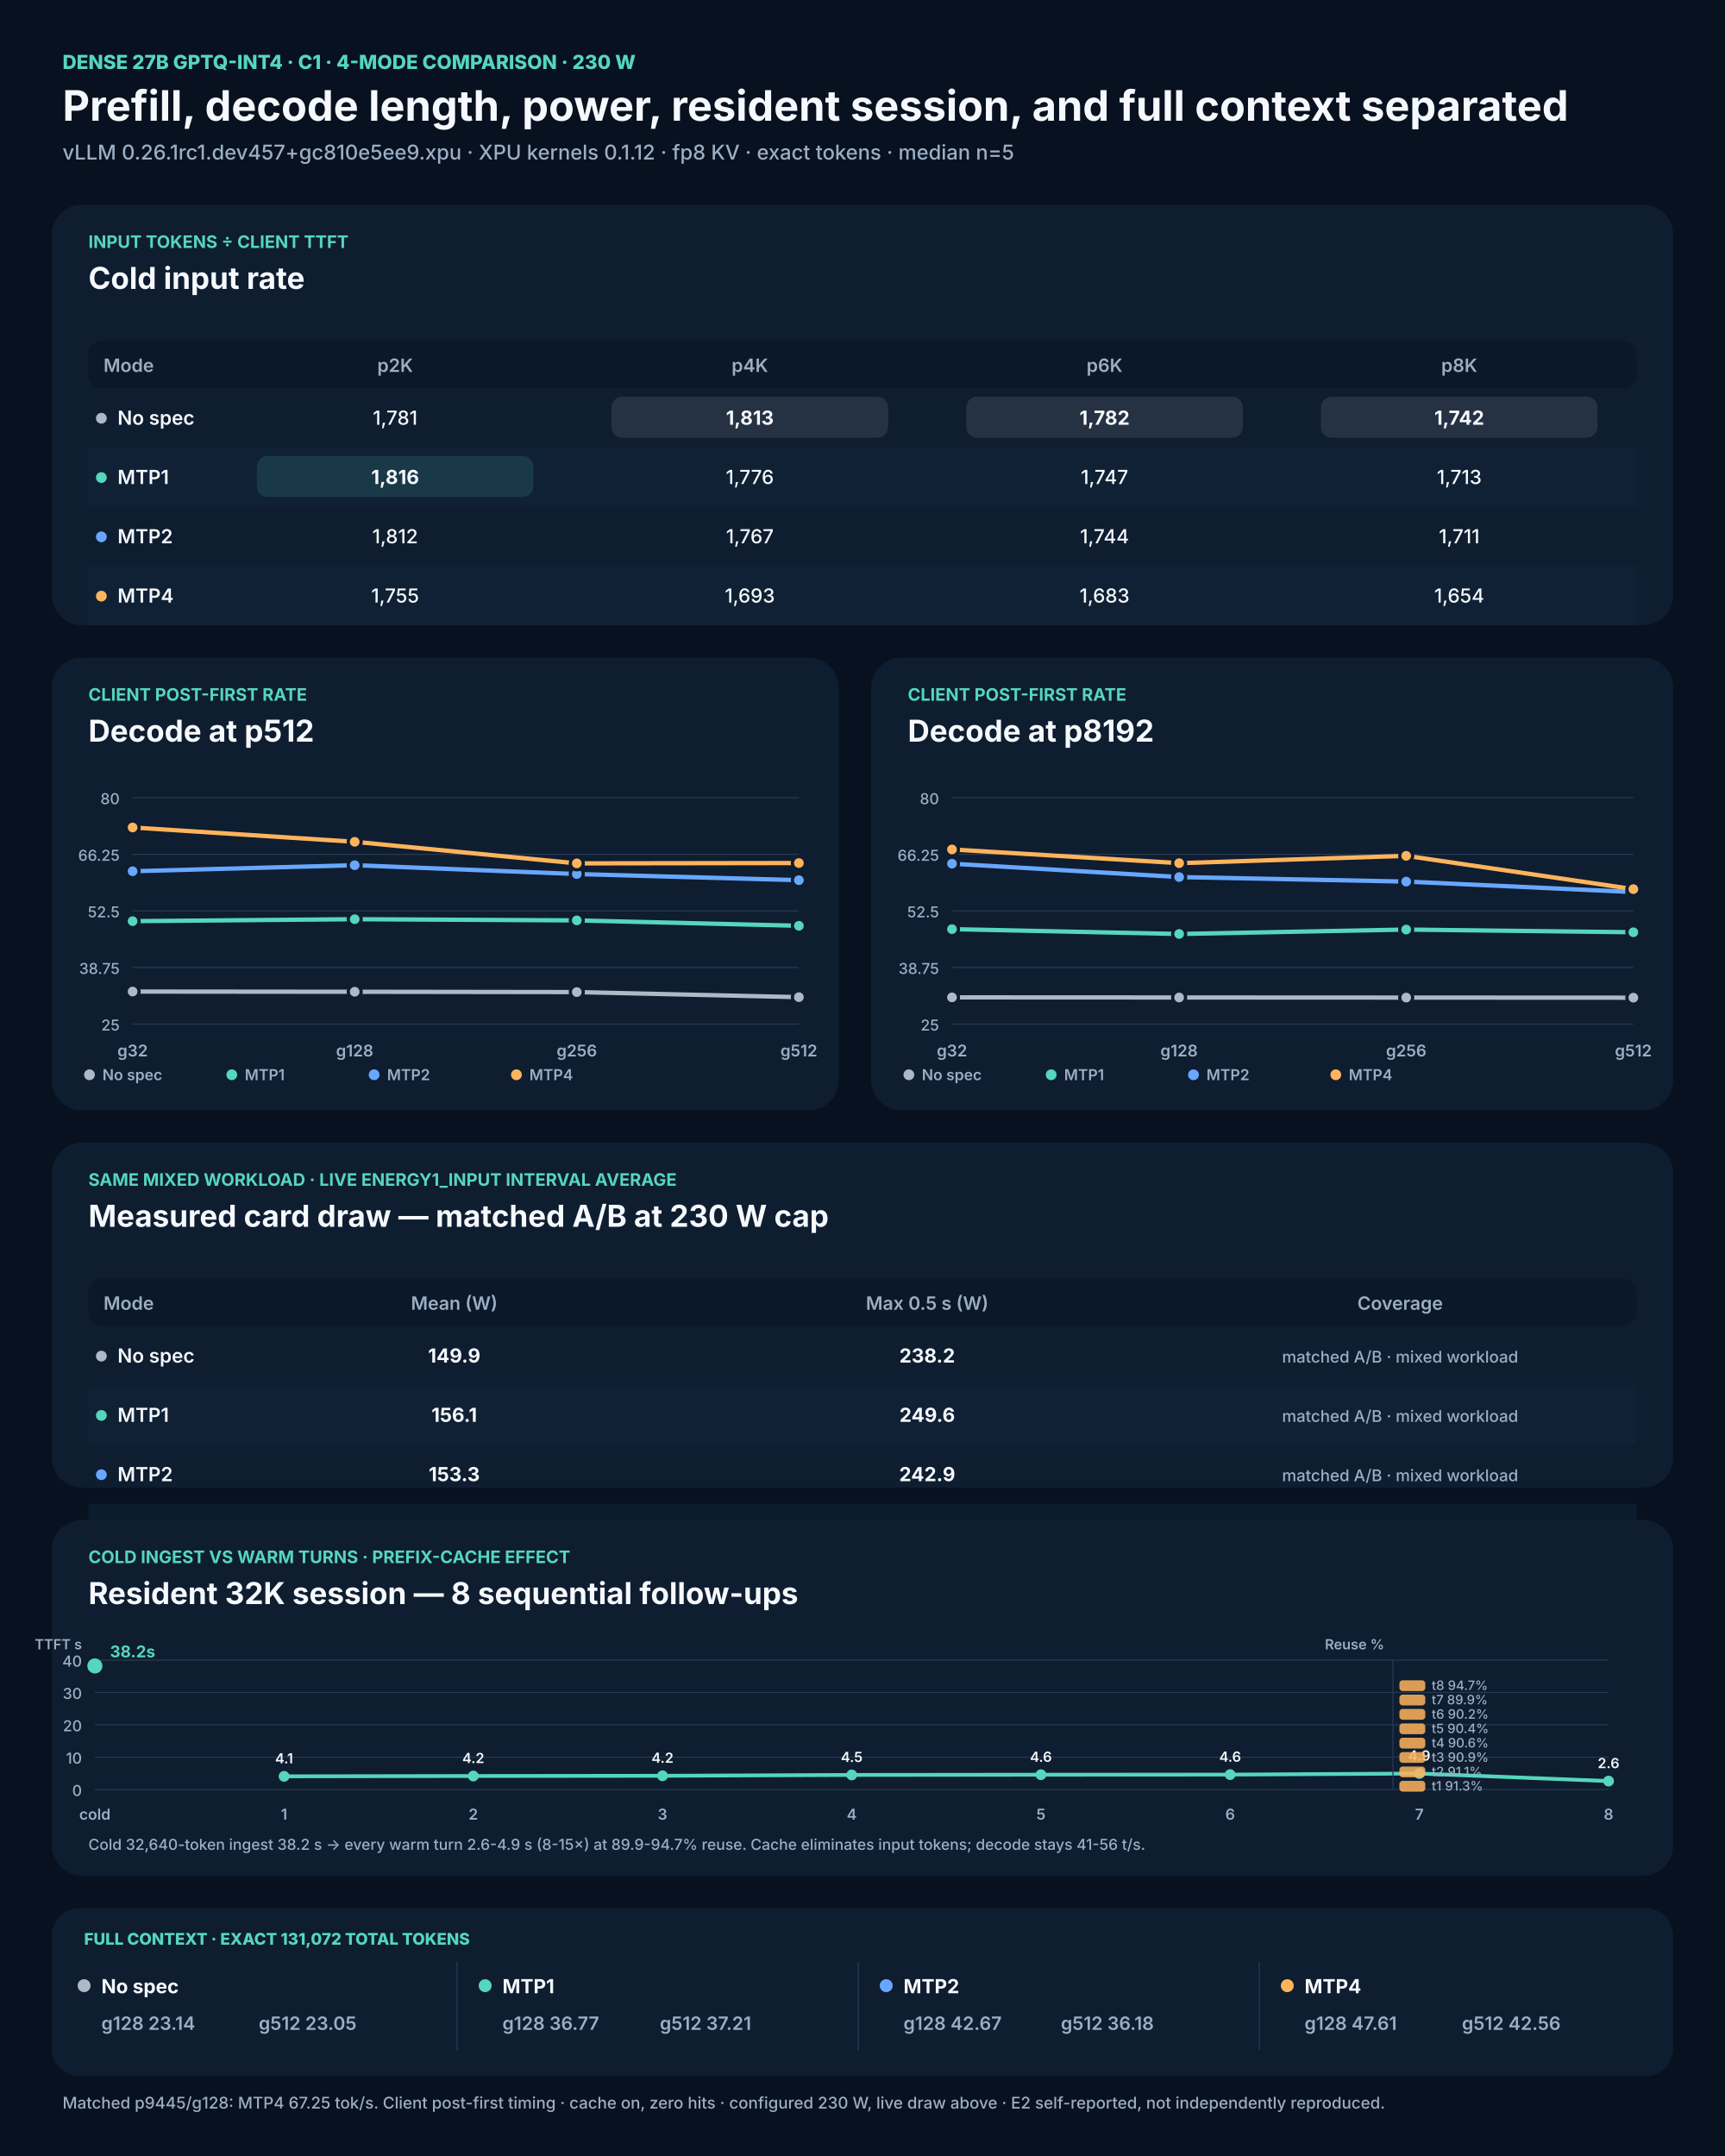
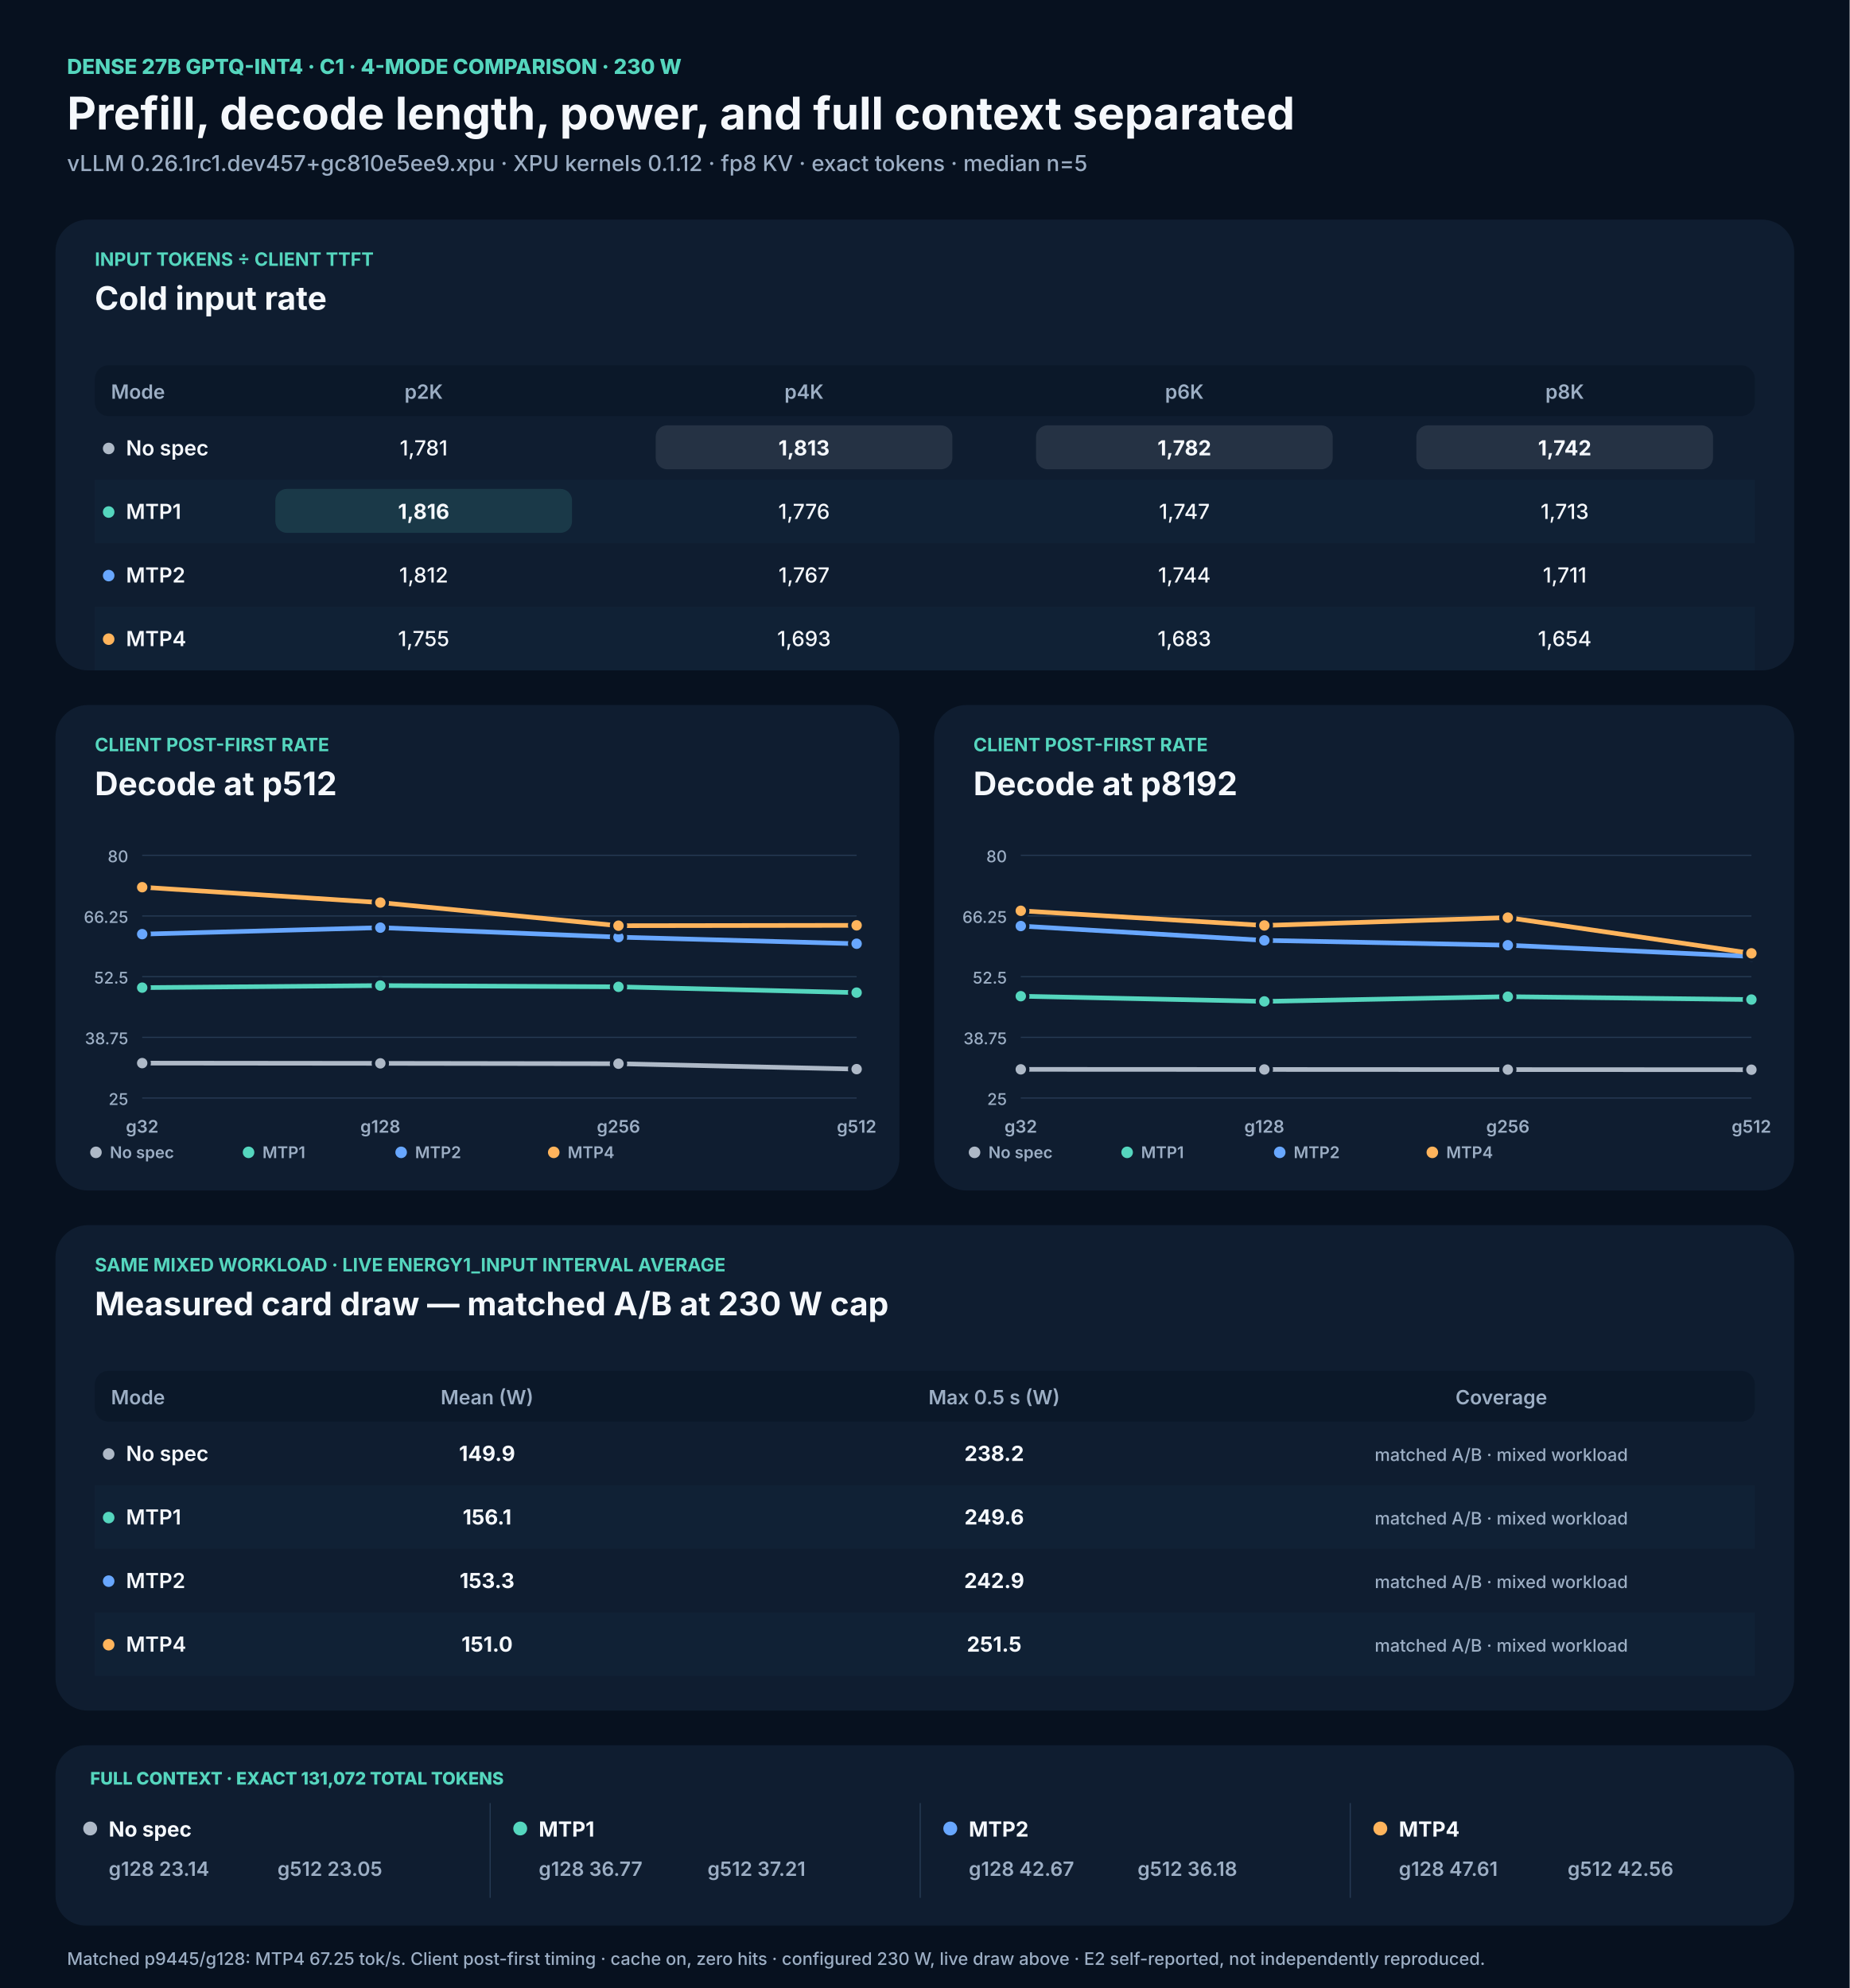
- <svg xmlns="http://www.w3.org/2000/svg" width="1600" height="2000" viewBox="0 0 1600 2000" role="img" aria-labelledby="title desc">
-   <rect width="1600" height="2000" fill="#07111f" />
+ <svg xmlns="http://www.w3.org/2000/svg" width="1600" height="1720" viewBox="0 0 1600 1720" role="img" aria-labelledby="title desc">
+   <rect width="1600" height="1720" fill="#07111f" />
  <style>text{font-family:Inter,ui-sans-serif,system-ui,-apple-system,BlinkMacSystemFont,"Segoe UI",sans-serif;font-variant-numeric:tabular-nums}</style>
  <text x="58" y="64" fill="#55d6be" font-size="18" font-weight="800" text-anchor="start">DENSE 27B GPTQ-INT4 · C1 · 4-MODE COMPARISON · 230 W</text>
-   <text x="58" y="112" fill="#f5f8fc" font-size="39" font-weight="750" text-anchor="start">Prefill, decode length, power, resident session, and full context separated</text>
+   <text x="58" y="112" fill="#f5f8fc" font-size="39" font-weight="750" text-anchor="start">Prefill, decode length, power, and full context separated</text>
  <text x="58" y="148" fill="#9caec4" font-size="19" font-weight="500" text-anchor="start">vLLM 0.26.1rc1.dev457+gc810e5ee9.xpu · XPU kernels 0.1.12 · fp8 KV · exact tokens · median n=5</text>
  <rect x="48" y="190" width="1504" height="390" rx="28" fill="#0f1d30" />
  <text x="82" y="230" fill="#55d6be" font-size="16" font-weight="700" text-anchor="start">INPUT TOKENS ÷ CLIENT TTFT</text>
  <text x="82" y="268" fill="#f5f8fc" font-size="28" font-weight="700" text-anchor="start">Cold input rate</text>
  <rect x="82" y="316" width="1436" height="44" rx="12" fill="#0b1829" />
  <text x="96" y="345" fill="#9caec4" font-size="17" font-weight="600" text-anchor="start">Mode</text>
  <text x="366.5" y="345" fill="#9caec4" font-size="17" font-weight="600" text-anchor="middle">p2K</text>
  <text x="695.5" y="345" fill="#9caec4" font-size="17" font-weight="600" text-anchor="middle">p4K</text>
  <text x="1024.5" y="345" fill="#9caec4" font-size="17" font-weight="600" text-anchor="middle">p6K</text>
  <text x="1353.5" y="345" fill="#9caec4" font-size="17" font-weight="600" text-anchor="middle">p8K</text>
  <circle cx="94" cy="388" r="5" fill="#aeb9c7" />
  <text x="109" y="394" fill="#f5f8fc" font-size="18" font-weight="600" text-anchor="start">No spec</text>
  <text x="366.5" y="394" fill="#f5f8fc" font-size="18" font-weight="500" text-anchor="middle">1,781</text>
  <rect x="567.2" y="368" width="256.6" height="38" rx="10" fill="#aeb9c7" opacity="0.14" />
  <text x="695.5" y="394" fill="#f5f8fc" font-size="18" font-weight="700" text-anchor="middle">1,813</text>
  <rect x="896.2" y="368" width="256.6" height="38" rx="10" fill="#aeb9c7" opacity="0.14" />
  <text x="1024.5" y="394" fill="#f5f8fc" font-size="18" font-weight="700" text-anchor="middle">1,782</text>
  <rect x="1225.2" y="368" width="256.6" height="38" rx="10" fill="#aeb9c7" opacity="0.14" />
  <text x="1353.5" y="394" fill="#f5f8fc" font-size="18" font-weight="700" text-anchor="middle">1,742</text>
  <rect x="82" y="415" width="1436" height="55" fill="#12243a" opacity="0.52" />
  <circle cx="94" cy="443" r="5" fill="#55d6be" />
  <text x="109" y="449" fill="#f5f8fc" font-size="18" font-weight="600" text-anchor="start">MTP1</text>
  <rect x="238.2" y="423" width="256.6" height="38" rx="10" fill="#55d6be" opacity="0.14" />
  <text x="366.5" y="449" fill="#f5f8fc" font-size="18" font-weight="700" text-anchor="middle">1,816</text>
  <text x="695.5" y="449" fill="#f5f8fc" font-size="18" font-weight="500" text-anchor="middle">1,776</text>
  <text x="1024.5" y="449" fill="#f5f8fc" font-size="18" font-weight="500" text-anchor="middle">1,747</text>
  <text x="1353.5" y="449" fill="#f5f8fc" font-size="18" font-weight="500" text-anchor="middle">1,713</text>
  <circle cx="94" cy="498" r="5" fill="#68a7ff" />
  <text x="109" y="504" fill="#f5f8fc" font-size="18" font-weight="600" text-anchor="start">MTP2</text>
  <text x="366.5" y="504" fill="#f5f8fc" font-size="18" font-weight="500" text-anchor="middle">1,812</text>
  <text x="695.5" y="504" fill="#f5f8fc" font-size="18" font-weight="500" text-anchor="middle">1,767</text>
  <text x="1024.5" y="504" fill="#f5f8fc" font-size="18" font-weight="500" text-anchor="middle">1,744</text>
  <text x="1353.5" y="504" fill="#f5f8fc" font-size="18" font-weight="500" text-anchor="middle">1,711</text>
  <rect x="82" y="525" width="1436" height="55" fill="#12243a" opacity="0.52" />
  <circle cx="94" cy="553" r="5" fill="#ffb45c" />
  <text x="109" y="559" fill="#f5f8fc" font-size="18" font-weight="600" text-anchor="start">MTP4</text>
  <text x="366.5" y="559" fill="#f5f8fc" font-size="18" font-weight="500" text-anchor="middle">1,755</text>
  <text x="695.5" y="559" fill="#f5f8fc" font-size="18" font-weight="500" text-anchor="middle">1,693</text>
  <text x="1024.5" y="559" fill="#f5f8fc" font-size="18" font-weight="500" text-anchor="middle">1,683</text>
  <text x="1353.5" y="559" fill="#f5f8fc" font-size="18" font-weight="500" text-anchor="middle">1,654</text>
  <rect x="48" y="610" width="730" height="420" rx="28" fill="#0f1d30" />
  <text x="82" y="650" fill="#55d6be" font-size="16" font-weight="700" text-anchor="start">CLIENT POST-FIRST RATE</text>
  <text x="82" y="688" fill="#f5f8fc" font-size="28" font-weight="700" text-anchor="start">Decode at p512</text>
  <line x1="123" y1="950.0" x2="741" y2="950.0" stroke="#263a53" stroke-width="1" />
  <text x="111" y="956.0" fill="#9caec4" font-size="14" font-weight="500" text-anchor="end">25</text>
  <line x1="123" y1="897.5" x2="741" y2="897.5" stroke="#263a53" stroke-width="1" />
  <text x="111" y="903.5" fill="#9caec4" font-size="14" font-weight="500" text-anchor="end">38.75</text>
  <line x1="123" y1="845.0" x2="741" y2="845.0" stroke="#263a53" stroke-width="1" />
  <text x="111" y="851.0" fill="#9caec4" font-size="14" font-weight="500" text-anchor="end">52.5</text>
  <line x1="123" y1="792.5" x2="741" y2="792.5" stroke="#263a53" stroke-width="1" />
  <text x="111" y="798.5" fill="#9caec4" font-size="14" font-weight="500" text-anchor="end">66.25</text>
  <line x1="123" y1="740.0" x2="741" y2="740.0" stroke="#263a53" stroke-width="1" />
  <text x="111" y="746.0" fill="#9caec4" font-size="14" font-weight="500" text-anchor="end">80</text>
  <text x="123.0" y="980" fill="#9caec4" font-size="15" font-weight="600" text-anchor="middle">g32</text>
  <text x="329.0" y="980" fill="#9caec4" font-size="15" font-weight="600" text-anchor="middle">g128</text>
  <text x="535.0" y="980" fill="#9caec4" font-size="15" font-weight="600" text-anchor="middle">g256</text>
  <text x="741.0" y="980" fill="#9caec4" font-size="15" font-weight="600" text-anchor="middle">g512</text>
  <polyline points="123.0,919.8 329.0,920.0 535.0,920.3 741.0,925.0" fill="none" stroke="#aeb9c7" stroke-width="4" stroke-linecap="round" stroke-linejoin="round" />
  <circle cx="123.0" cy="919.8" r="6" fill="#aeb9c7" stroke="#0f1d30" stroke-width="3" />
  <circle cx="329.0" cy="920.0" r="6" fill="#aeb9c7" stroke="#0f1d30" stroke-width="3" />
  <circle cx="535.0" cy="920.3" r="6" fill="#aeb9c7" stroke="#0f1d30" stroke-width="3" />
  <circle cx="741.0" cy="925.0" r="6" fill="#aeb9c7" stroke="#0f1d30" stroke-width="3" />
  <polyline points="123.0,854.5 329.0,852.7 535.0,853.8 741.0,858.8" fill="none" stroke="#55d6be" stroke-width="4" stroke-linecap="round" stroke-linejoin="round" />
  <circle cx="123.0" cy="854.5" r="6" fill="#55d6be" stroke="#0f1d30" stroke-width="3" />
  <circle cx="329.0" cy="852.7" r="6" fill="#55d6be" stroke="#0f1d30" stroke-width="3" />
  <circle cx="535.0" cy="853.8" r="6" fill="#55d6be" stroke="#0f1d30" stroke-width="3" />
  <circle cx="741.0" cy="858.8" r="6" fill="#55d6be" stroke="#0f1d30" stroke-width="3" />
  <polyline points="123.0,808.2 329.0,802.6 535.0,810.8 741.0,816.5" fill="none" stroke="#68a7ff" stroke-width="4" stroke-linecap="round" stroke-linejoin="round" />
  <circle cx="123.0" cy="808.2" r="6" fill="#68a7ff" stroke="#0f1d30" stroke-width="3" />
  <circle cx="329.0" cy="802.6" r="6" fill="#68a7ff" stroke="#0f1d30" stroke-width="3" />
  <circle cx="535.0" cy="810.8" r="6" fill="#68a7ff" stroke="#0f1d30" stroke-width="3" />
  <circle cx="741.0" cy="816.5" r="6" fill="#68a7ff" stroke="#0f1d30" stroke-width="3" />
  <polyline points="123.0,767.6 329.0,780.9 535.0,800.9 741.0,800.6" fill="none" stroke="#ffb45c" stroke-width="4" stroke-linecap="round" stroke-linejoin="round" />
  <circle cx="123.0" cy="767.6" r="6" fill="#ffb45c" stroke="#0f1d30" stroke-width="3" />
  <circle cx="329.0" cy="780.9" r="6" fill="#ffb45c" stroke="#0f1d30" stroke-width="3" />
  <circle cx="535.0" cy="800.9" r="6" fill="#ffb45c" stroke="#0f1d30" stroke-width="3" />
  <circle cx="741.0" cy="800.6" r="6" fill="#ffb45c" stroke="#0f1d30" stroke-width="3" />
  <circle cx="83" cy="997" r="5" fill="#aeb9c7" />
  <text x="95" y="1002" fill="#9caec4" font-size="14" font-weight="600" text-anchor="start">No spec</text>
  <circle cx="215" cy="997" r="5" fill="#55d6be" />
  <text x="227" y="1002" fill="#9caec4" font-size="14" font-weight="600" text-anchor="start">MTP1</text>
  <circle cx="347" cy="997" r="5" fill="#68a7ff" />
  <text x="359" y="1002" fill="#9caec4" font-size="14" font-weight="600" text-anchor="start">MTP2</text>
  <circle cx="479" cy="997" r="5" fill="#ffb45c" />
  <text x="491" y="1002" fill="#9caec4" font-size="14" font-weight="600" text-anchor="start">MTP4</text>
  <rect x="808" y="610" width="744" height="420" rx="28" fill="#0f1d30" />
  <text x="842" y="650" fill="#55d6be" font-size="16" font-weight="700" text-anchor="start">CLIENT POST-FIRST RATE</text>
  <text x="842" y="688" fill="#f5f8fc" font-size="28" font-weight="700" text-anchor="start">Decode at p8192</text>
  <line x1="883" y1="950.0" x2="1515" y2="950.0" stroke="#263a53" stroke-width="1" />
  <text x="871" y="956.0" fill="#9caec4" font-size="14" font-weight="500" text-anchor="end">25</text>
  <line x1="883" y1="897.5" x2="1515" y2="897.5" stroke="#263a53" stroke-width="1" />
  <text x="871" y="903.5" fill="#9caec4" font-size="14" font-weight="500" text-anchor="end">38.75</text>
  <line x1="883" y1="845.0" x2="1515" y2="845.0" stroke="#263a53" stroke-width="1" />
  <text x="871" y="851.0" fill="#9caec4" font-size="14" font-weight="500" text-anchor="end">52.5</text>
  <line x1="883" y1="792.5" x2="1515" y2="792.5" stroke="#263a53" stroke-width="1" />
  <text x="871" y="798.5" fill="#9caec4" font-size="14" font-weight="500" text-anchor="end">66.25</text>
  <line x1="883" y1="740.0" x2="1515" y2="740.0" stroke="#263a53" stroke-width="1" />
  <text x="871" y="746.0" fill="#9caec4" font-size="14" font-weight="500" text-anchor="end">80</text>
  <text x="883.0" y="980" fill="#9caec4" font-size="15" font-weight="600" text-anchor="middle">g32</text>
  <text x="1093.667" y="980" fill="#9caec4" font-size="15" font-weight="600" text-anchor="middle">g128</text>
  <text x="1304.333" y="980" fill="#9caec4" font-size="15" font-weight="600" text-anchor="middle">g256</text>
  <text x="1515.0" y="980" fill="#9caec4" font-size="15" font-weight="600" text-anchor="middle">g512</text>
  <polyline points="883.0,925.2 1093.7,925.3 1304.3,925.4 1515.0,925.5" fill="none" stroke="#aeb9c7" stroke-width="4" stroke-linecap="round" stroke-linejoin="round" />
  <circle cx="883.0" cy="925.2" r="6" fill="#aeb9c7" stroke="#0f1d30" stroke-width="3" />
  <circle cx="1093.7" cy="925.3" r="6" fill="#aeb9c7" stroke="#0f1d30" stroke-width="3" />
  <circle cx="1304.3" cy="925.4" r="6" fill="#aeb9c7" stroke="#0f1d30" stroke-width="3" />
  <circle cx="1515.0" cy="925.5" r="6" fill="#aeb9c7" stroke="#0f1d30" stroke-width="3" />
  <polyline points="883.0,861.9 1093.7,866.4 1304.3,862.3 1515.0,864.8" fill="none" stroke="#55d6be" stroke-width="4" stroke-linecap="round" stroke-linejoin="round" />
  <circle cx="883.0" cy="861.9" r="6" fill="#55d6be" stroke="#0f1d30" stroke-width="3" />
  <circle cx="1093.7" cy="866.4" r="6" fill="#55d6be" stroke="#0f1d30" stroke-width="3" />
  <circle cx="1304.3" cy="862.3" r="6" fill="#55d6be" stroke="#0f1d30" stroke-width="3" />
  <circle cx="1515.0" cy="864.8" r="6" fill="#55d6be" stroke="#0f1d30" stroke-width="3" />
  <polyline points="883.0,801.2 1093.7,813.6 1304.3,817.8 1515.0,827.5" fill="none" stroke="#68a7ff" stroke-width="4" stroke-linecap="round" stroke-linejoin="round" />
  <circle cx="883.0" cy="801.2" r="6" fill="#68a7ff" stroke="#0f1d30" stroke-width="3" />
  <circle cx="1093.7" cy="813.6" r="6" fill="#68a7ff" stroke="#0f1d30" stroke-width="3" />
  <circle cx="1304.3" cy="817.8" r="6" fill="#68a7ff" stroke="#0f1d30" stroke-width="3" />
  <circle cx="1515.0" cy="827.5" r="6" fill="#68a7ff" stroke="#0f1d30" stroke-width="3" />
  <polyline points="883.0,788.0 1093.7,800.7 1304.3,793.9 1515.0,824.8" fill="none" stroke="#ffb45c" stroke-width="4" stroke-linecap="round" stroke-linejoin="round" />
  <circle cx="883.0" cy="788.0" r="6" fill="#ffb45c" stroke="#0f1d30" stroke-width="3" />
  <circle cx="1093.7" cy="800.7" r="6" fill="#ffb45c" stroke="#0f1d30" stroke-width="3" />
  <circle cx="1304.3" cy="793.9" r="6" fill="#ffb45c" stroke="#0f1d30" stroke-width="3" />
  <circle cx="1515.0" cy="824.8" r="6" fill="#ffb45c" stroke="#0f1d30" stroke-width="3" />
  <circle cx="843" cy="997" r="5" fill="#aeb9c7" />
  <text x="855" y="1002" fill="#9caec4" font-size="14" font-weight="600" text-anchor="start">No spec</text>
  <circle cx="975" cy="997" r="5" fill="#55d6be" />
  <text x="987" y="1002" fill="#9caec4" font-size="14" font-weight="600" text-anchor="start">MTP1</text>
  <circle cx="1107" cy="997" r="5" fill="#68a7ff" />
  <text x="1119" y="1002" fill="#9caec4" font-size="14" font-weight="600" text-anchor="start">MTP2</text>
  <circle cx="1239" cy="997" r="5" fill="#ffb45c" />
  <text x="1251" y="1002" fill="#9caec4" font-size="14" font-weight="600" text-anchor="start">MTP4</text>
-   <rect x="48" y="1060" width="1504" height="320" rx="28" fill="#0f1d30" />
+   <rect x="48" y="1060" width="1504" height="420" rx="28" fill="#0f1d30" />
  <text x="82" y="1100" fill="#55d6be" font-size="16" font-weight="700" text-anchor="start">SAME MIXED WORKLOAD · LIVE ENERGY1_INPUT INTERVAL AVERAGE</text>
  <text x="82" y="1138" fill="#f5f8fc" font-size="28" font-weight="700" text-anchor="start">Measured card draw — matched A/B at 230 W cap</text>
  <rect x="82" y="1186" width="1436" height="44" rx="12" fill="#0b1829" />
  <text x="96" y="1215" fill="#9caec4" font-size="17" font-weight="600" text-anchor="start">Mode</text>
  <text x="421.333" y="1215" fill="#9caec4" font-size="17" font-weight="600" text-anchor="middle">Mean (W)</text>
  <text x="860.0" y="1215" fill="#9caec4" font-size="17" font-weight="600" text-anchor="middle">Max 0.5 s (W)</text>
  <text x="1298.667" y="1215" fill="#9caec4" font-size="17" font-weight="600" text-anchor="middle">Coverage</text>
  <circle cx="94" cy="1258" r="5" fill="#aeb9c7" />
  <text x="109" y="1264" fill="#f5f8fc" font-size="18" font-weight="600" text-anchor="start">No spec</text>
  <text x="421.333" y="1264" fill="#f5f8fc" font-size="18" font-weight="700" text-anchor="middle">149.9</text>
  <text x="860.0" y="1264" fill="#f5f8fc" font-size="18" font-weight="700" text-anchor="middle">238.2</text>
  <text x="1298.667" y="1264" fill="#9caec4" font-size="15" font-weight="500" text-anchor="middle">matched A/B · mixed workload</text>
  <rect x="82" y="1285" width="1436" height="55" fill="#12243a" opacity="0.52" />
  <circle cx="94" cy="1313" r="5" fill="#55d6be" />
  <text x="109" y="1319" fill="#f5f8fc" font-size="18" font-weight="600" text-anchor="start">MTP1</text>
  <text x="421.333" y="1319" fill="#f5f8fc" font-size="18" font-weight="700" text-anchor="middle">156.1</text>
  <text x="860.0" y="1319" fill="#f5f8fc" font-size="18" font-weight="700" text-anchor="middle">249.6</text>
  <text x="1298.667" y="1319" fill="#9caec4" font-size="15" font-weight="500" text-anchor="middle">matched A/B · mixed workload</text>
  <circle cx="94" cy="1368" r="5" fill="#68a7ff" />
  <text x="109" y="1374" fill="#f5f8fc" font-size="18" font-weight="600" text-anchor="start">MTP2</text>
  <text x="421.333" y="1374" fill="#f5f8fc" font-size="18" font-weight="700" text-anchor="middle">153.3</text>
  <text x="860.0" y="1374" fill="#f5f8fc" font-size="18" font-weight="700" text-anchor="middle">242.9</text>
  <text x="1298.667" y="1374" fill="#9caec4" font-size="15" font-weight="500" text-anchor="middle">matched A/B · mixed workload</text>
  <rect x="82" y="1395" width="1436" height="55" fill="#12243a" opacity="0.52" />
  <circle cx="94" cy="1423" r="5" fill="#ffb45c" />
  <text x="109" y="1429" fill="#f5f8fc" font-size="18" font-weight="600" text-anchor="start">MTP4</text>
  <text x="421.333" y="1429" fill="#f5f8fc" font-size="18" font-weight="700" text-anchor="middle">151.0</text>
  <text x="860.0" y="1429" fill="#f5f8fc" font-size="18" font-weight="700" text-anchor="middle">251.5</text>
  <text x="1298.667" y="1429" fill="#9caec4" font-size="15" font-weight="500" text-anchor="middle">matched A/B · mixed workload</text>
-   <rect x="48" y="1410" width="1504" height="330" rx="28" fill="#0f1d30" />
-   <text x="82" y="1450" fill="#55d6be" font-size="16" font-weight="700" text-anchor="start">COLD INGEST VS WARM TURNS · PREFIX-CACHE EFFECT</text>
-   <text x="82" y="1488" fill="#f5f8fc" font-size="28" font-weight="700" text-anchor="start">Resident 32K session — 8 sequential follow-ups</text>
-   <line x1="88" y1="1660.0" x2="1492" y2="1660.0" stroke="#263a53" stroke-width="1" />
-   <text x="76" y="1666.0" fill="#9caec4" font-size="14" font-weight="500" text-anchor="end">0</text>
-   <line x1="88" y1="1630.0" x2="1492" y2="1630.0" stroke="#263a53" stroke-width="1" />
-   <text x="76" y="1636.0" fill="#9caec4" font-size="14" font-weight="500" text-anchor="end">10</text>
-   <line x1="88" y1="1600.0" x2="1492" y2="1600.0" stroke="#263a53" stroke-width="1" />
-   <text x="76" y="1606.0" fill="#9caec4" font-size="14" font-weight="500" text-anchor="end">20</text>
-   <line x1="88" y1="1570.0" x2="1492" y2="1570.0" stroke="#263a53" stroke-width="1" />
-   <text x="76" y="1576.0" fill="#9caec4" font-size="14" font-weight="500" text-anchor="end">30</text>
-   <line x1="88" y1="1540.0" x2="1492" y2="1540.0" stroke="#263a53" stroke-width="1" />
-   <text x="76" y="1546.0" fill="#9caec4" font-size="14" font-weight="500" text-anchor="end">40</text>
-   <text x="76" y="1530" fill="#9caec4" font-size="13" font-weight="600" text-anchor="end">TTFT s</text>
-   <text x="88.0" y="1688" fill="#9caec4" font-size="14" font-weight="600" text-anchor="middle">cold</text>
-   <text x="263.5" y="1688" fill="#9caec4" font-size="14" font-weight="600" text-anchor="middle">1</text>
-   <text x="439.0" y="1688" fill="#9caec4" font-size="14" font-weight="600" text-anchor="middle">2</text>
-   <text x="614.5" y="1688" fill="#9caec4" font-size="14" font-weight="600" text-anchor="middle">3</text>
-   <text x="790.0" y="1688" fill="#9caec4" font-size="14" font-weight="600" text-anchor="middle">4</text>
-   <text x="965.5" y="1688" fill="#9caec4" font-size="14" font-weight="600" text-anchor="middle">5</text>
-   <text x="1141.0" y="1688" fill="#9caec4" font-size="14" font-weight="600" text-anchor="middle">6</text>
-   <text x="1316.5" y="1688" fill="#9caec4" font-size="14" font-weight="600" text-anchor="middle">7</text>
-   <text x="1492.0" y="1688" fill="#9caec4" font-size="14" font-weight="600" text-anchor="middle">8</text>
-   <circle cx="88.0" cy="1545.4" r="7" fill="#55d6be" />
-   <text x="102.0" y="1537.428" fill="#55d6be" font-size="15" font-weight="700" text-anchor="start">38.2s</text>
-   <polyline points="263.5,1647.8 439.0,1647.5 614.5,1647.3 790.0,1646.5 965.5,1646.3 1141.0,1646.2 1316.5,1645.2 1492.0,1652.2" fill="none" stroke="#55d6be" stroke-width="3.5" stroke-linecap="round" stroke-linejoin="round" />
-   <circle cx="263.5" cy="1647.8" r="5" fill="#55d6be" />
-   <text x="263.5" y="1635.792" fill="#f5f8fc" font-size="13" font-weight="600" text-anchor="middle">4.1</text>
-   <circle cx="439.0" cy="1647.5" r="5" fill="#55d6be" />
-   <text x="439.0" y="1635.513" fill="#f5f8fc" font-size="13" font-weight="600" text-anchor="middle">4.2</text>
-   <circle cx="614.5" cy="1647.3" r="5" fill="#55d6be" />
-   <text x="614.5" y="1635.277" fill="#f5f8fc" font-size="13" font-weight="600" text-anchor="middle">4.2</text>
-   <circle cx="790.0" cy="1646.5" r="5" fill="#55d6be" />
-   <text x="790.0" y="1634.528" fill="#f5f8fc" font-size="13" font-weight="600" text-anchor="middle">4.5</text>
-   <circle cx="965.5" cy="1646.3" r="5" fill="#55d6be" />
-   <text x="965.5" y="1634.341" fill="#f5f8fc" font-size="13" font-weight="600" text-anchor="middle">4.6</text>
-   <circle cx="1141.0" cy="1646.2" r="5" fill="#55d6be" />
-   <text x="1141.0" y="1634.243" fill="#f5f8fc" font-size="13" font-weight="600" text-anchor="middle">4.6</text>
-   <circle cx="1316.5" cy="1645.2" r="5" fill="#55d6be" />
-   <text x="1316.5" y="1633.205" fill="#f5f8fc" font-size="13" font-weight="600" text-anchor="middle">4.9</text>
-   <circle cx="1492.0" cy="1652.2" r="5" fill="#55d6be" />
-   <text x="1492.0" y="1640.228" fill="#f5f8fc" font-size="13" font-weight="600" text-anchor="middle">2.6</text>
-   <line x1="1292" y1="1540" x2="1292" y2="1660" stroke="#263a53" stroke-width="1" />
-   <text x="1284" y="1530" fill="#9caec4" font-size="13" font-weight="600" text-anchor="end">Reuse %</text>
-   <rect x="1298" y="1652.0" width="24" height="10" rx="3" fill="#ffb45c" opacity="0.85" />
-   <text x="1328" y="1661.0" fill="#9caec4" font-size="12" font-weight="500" text-anchor="start">t1 91.3%</text>
-   <rect x="1298" y="1638.7" width="24" height="10" rx="3" fill="#ffb45c" opacity="0.85" />
-   <text x="1328" y="1647.667" fill="#9caec4" font-size="12" font-weight="500" text-anchor="start">t2 91.1%</text>
-   <rect x="1298" y="1625.3" width="24" height="10" rx="3" fill="#ffb45c" opacity="0.85" />
-   <text x="1328" y="1634.333" fill="#9caec4" font-size="12" font-weight="500" text-anchor="start">t3 90.9%</text>
-   <rect x="1298" y="1612.0" width="24" height="10" rx="3" fill="#ffb45c" opacity="0.85" />
-   <text x="1328" y="1621.0" fill="#9caec4" font-size="12" font-weight="500" text-anchor="start">t4 90.6%</text>
-   <rect x="1298" y="1598.7" width="24" height="10" rx="3" fill="#ffb45c" opacity="0.85" />
-   <text x="1328" y="1607.667" fill="#9caec4" font-size="12" font-weight="500" text-anchor="start">t5 90.4%</text>
-   <rect x="1298" y="1585.3" width="24" height="10" rx="3" fill="#ffb45c" opacity="0.85" />
-   <text x="1328" y="1594.333" fill="#9caec4" font-size="12" font-weight="500" text-anchor="start">t6 90.2%</text>
-   <rect x="1298" y="1572.0" width="24" height="10" rx="3" fill="#ffb45c" opacity="0.85" />
-   <text x="1328" y="1581.0" fill="#9caec4" font-size="12" font-weight="500" text-anchor="start">t7 89.9%</text>
-   <rect x="1298" y="1558.7" width="24" height="10" rx="3" fill="#ffb45c" opacity="0.85" />
-   <text x="1328" y="1567.667" fill="#9caec4" font-size="12" font-weight="500" text-anchor="start">t8 94.7%</text>
-   <text x="82" y="1716" fill="#9caec4" font-size="14" font-weight="500" text-anchor="start">Cold 32,640-token ingest 38.2 s → every warm turn 2.6-4.9 s (8-15×) at 89.9-94.7% reuse. Cache eliminates input tokens; decode stays 41-56 t/s.</text>
-   <rect x="48" y="1770" width="1504" height="156" rx="26" fill="#0f1d30" />
-   <text x="78" y="1804" fill="#55d6be" font-size="15" font-weight="800" text-anchor="start">FULL CONTEXT · EXACT 131,072 TOTAL TOKENS</text>
-   <circle cx="78" cy="1842" r="6" fill="#aeb9c7" />
-   <text x="94" y="1849" fill="#f5f8fc" font-size="18" font-weight="700" text-anchor="start">No spec</text>
-   <text x="94" y="1883" fill="#9caec4" font-size="17" font-weight="600" text-anchor="start">g128 23.14</text>
-   <text x="240" y="1883" fill="#9caec4" font-size="17" font-weight="600" text-anchor="start">g512 23.05</text>
-   <line x1="424" y1="1820" x2="424" y2="1902" stroke="#263a53" stroke-width="1" />
-   <circle cx="450" cy="1842" r="6" fill="#55d6be" />
-   <text x="466" y="1849" fill="#f5f8fc" font-size="18" font-weight="700" text-anchor="start">MTP1</text>
-   <text x="466" y="1883" fill="#9caec4" font-size="17" font-weight="600" text-anchor="start">g128 36.77</text>
-   <text x="612" y="1883" fill="#9caec4" font-size="17" font-weight="600" text-anchor="start">g512 37.21</text>
-   <line x1="796" y1="1820" x2="796" y2="1902" stroke="#263a53" stroke-width="1" />
-   <circle cx="822" cy="1842" r="6" fill="#68a7ff" />
-   <text x="838" y="1849" fill="#f5f8fc" font-size="18" font-weight="700" text-anchor="start">MTP2</text>
-   <text x="838" y="1883" fill="#9caec4" font-size="17" font-weight="600" text-anchor="start">g128 42.67</text>
-   <text x="984" y="1883" fill="#9caec4" font-size="17" font-weight="600" text-anchor="start">g512 36.18</text>
-   <line x1="1168" y1="1820" x2="1168" y2="1902" stroke="#263a53" stroke-width="1" />
-   <circle cx="1194" cy="1842" r="6" fill="#ffb45c" />
-   <text x="1210" y="1849" fill="#f5f8fc" font-size="18" font-weight="700" text-anchor="start">MTP4</text>
-   <text x="1210" y="1883" fill="#9caec4" font-size="17" font-weight="600" text-anchor="start">g128 47.61</text>
-   <text x="1356" y="1883" fill="#9caec4" font-size="17" font-weight="600" text-anchor="start">g512 42.56</text>
-   <text x="58" y="1956" fill="#9caec4" font-size="15" font-weight="500" text-anchor="start">Matched p9445/g128: MTP4 67.25 tok/s. Client post-first timing · cache on, zero hits · configured 230 W, live draw above · E2 self-reported, not independently reproduced.</text>
+   <rect x="48" y="1510" width="1504" height="156" rx="26" fill="#0f1d30" />
+   <text x="78" y="1544" fill="#55d6be" font-size="15" font-weight="800" text-anchor="start">FULL CONTEXT · EXACT 131,072 TOTAL TOKENS</text>
+   <circle cx="78" cy="1582" r="6" fill="#aeb9c7" />
+   <text x="94" y="1589" fill="#f5f8fc" font-size="18" font-weight="700" text-anchor="start">No spec</text>
+   <text x="94" y="1623" fill="#9caec4" font-size="17" font-weight="600" text-anchor="start">g128 23.14</text>
+   <text x="240" y="1623" fill="#9caec4" font-size="17" font-weight="600" text-anchor="start">g512 23.05</text>
+   <line x1="424" y1="1560" x2="424" y2="1642" stroke="#263a53" stroke-width="1" />
+   <circle cx="450" cy="1582" r="6" fill="#55d6be" />
+   <text x="466" y="1589" fill="#f5f8fc" font-size="18" font-weight="700" text-anchor="start">MTP1</text>
+   <text x="466" y="1623" fill="#9caec4" font-size="17" font-weight="600" text-anchor="start">g128 36.77</text>
+   <text x="612" y="1623" fill="#9caec4" font-size="17" font-weight="600" text-anchor="start">g512 37.21</text>
+   <line x1="796" y1="1560" x2="796" y2="1642" stroke="#263a53" stroke-width="1" />
+   <circle cx="822" cy="1582" r="6" fill="#68a7ff" />
+   <text x="838" y="1589" fill="#f5f8fc" font-size="18" font-weight="700" text-anchor="start">MTP2</text>
+   <text x="838" y="1623" fill="#9caec4" font-size="17" font-weight="600" text-anchor="start">g128 42.67</text>
+   <text x="984" y="1623" fill="#9caec4" font-size="17" font-weight="600" text-anchor="start">g512 36.18</text>
+   <line x1="1168" y1="1560" x2="1168" y2="1642" stroke="#263a53" stroke-width="1" />
+   <circle cx="1194" cy="1582" r="6" fill="#ffb45c" />
+   <text x="1210" y="1589" fill="#f5f8fc" font-size="18" font-weight="700" text-anchor="start">MTP4</text>
+   <text x="1210" y="1623" fill="#9caec4" font-size="17" font-weight="600" text-anchor="start">g128 47.61</text>
+   <text x="1356" y="1623" fill="#9caec4" font-size="17" font-weight="600" text-anchor="start">g512 42.56</text>
+   <text x="58" y="1700" fill="#9caec4" font-size="15" font-weight="500" text-anchor="start">Matched p9445/g128: MTP4 67.25 tok/s. Client post-first timing · cache on, zero hits · configured 230 W, live draw above · E2 self-reported, not independently reproduced.</text>
</svg>
